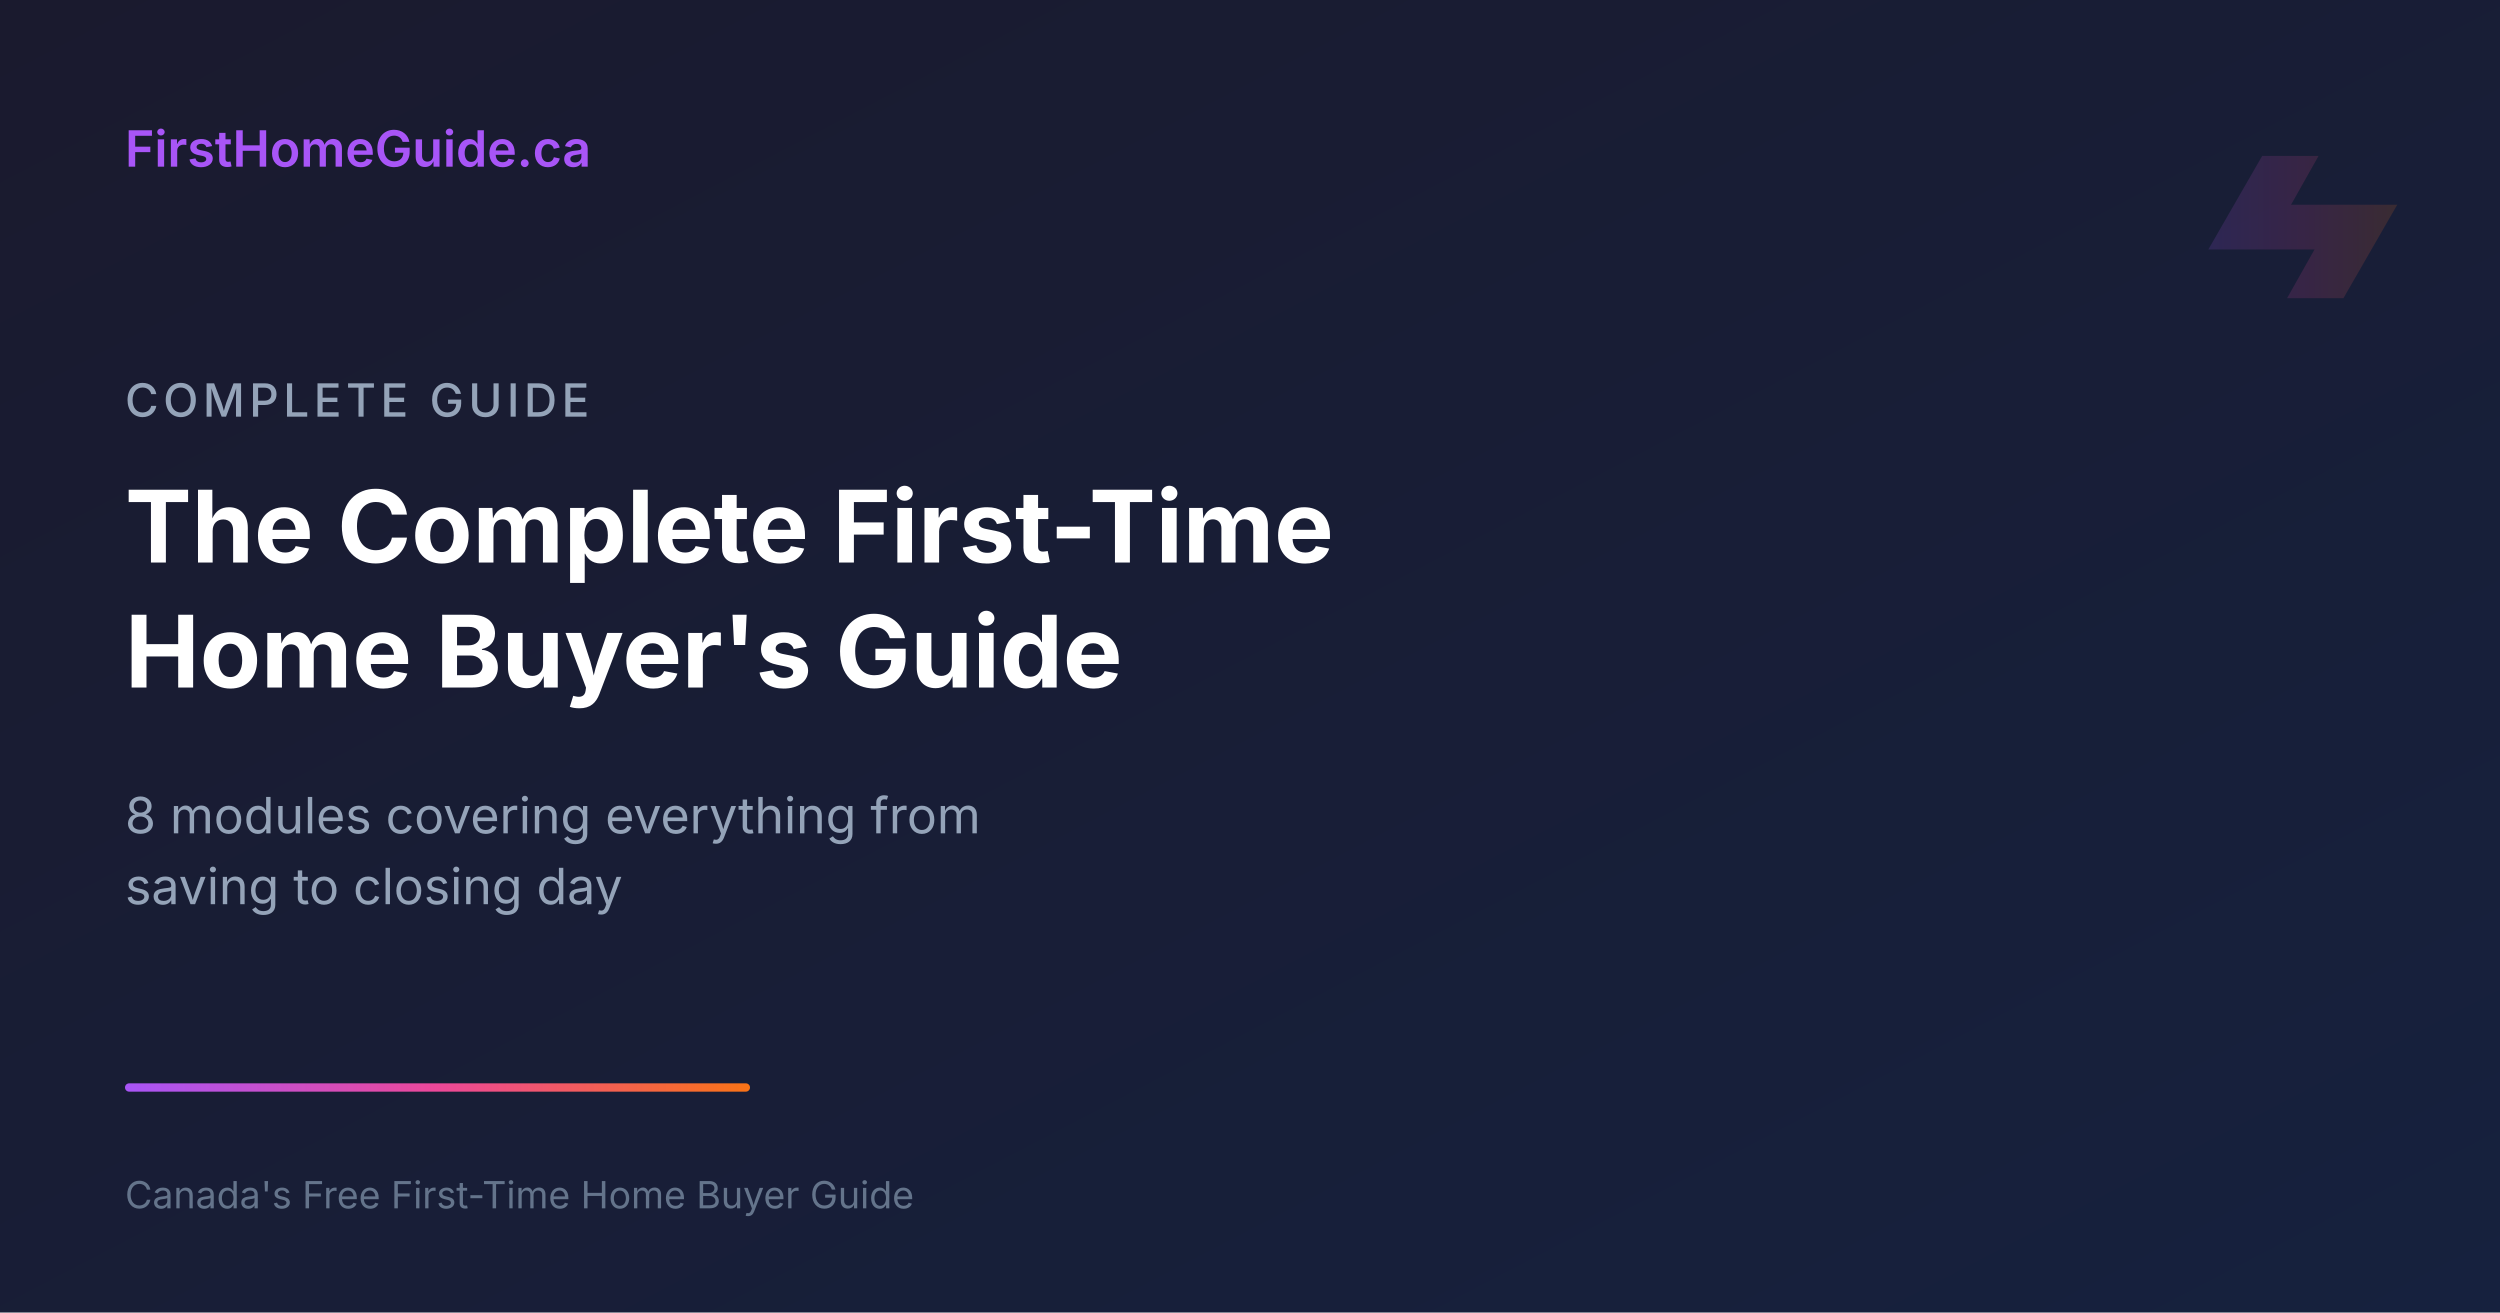
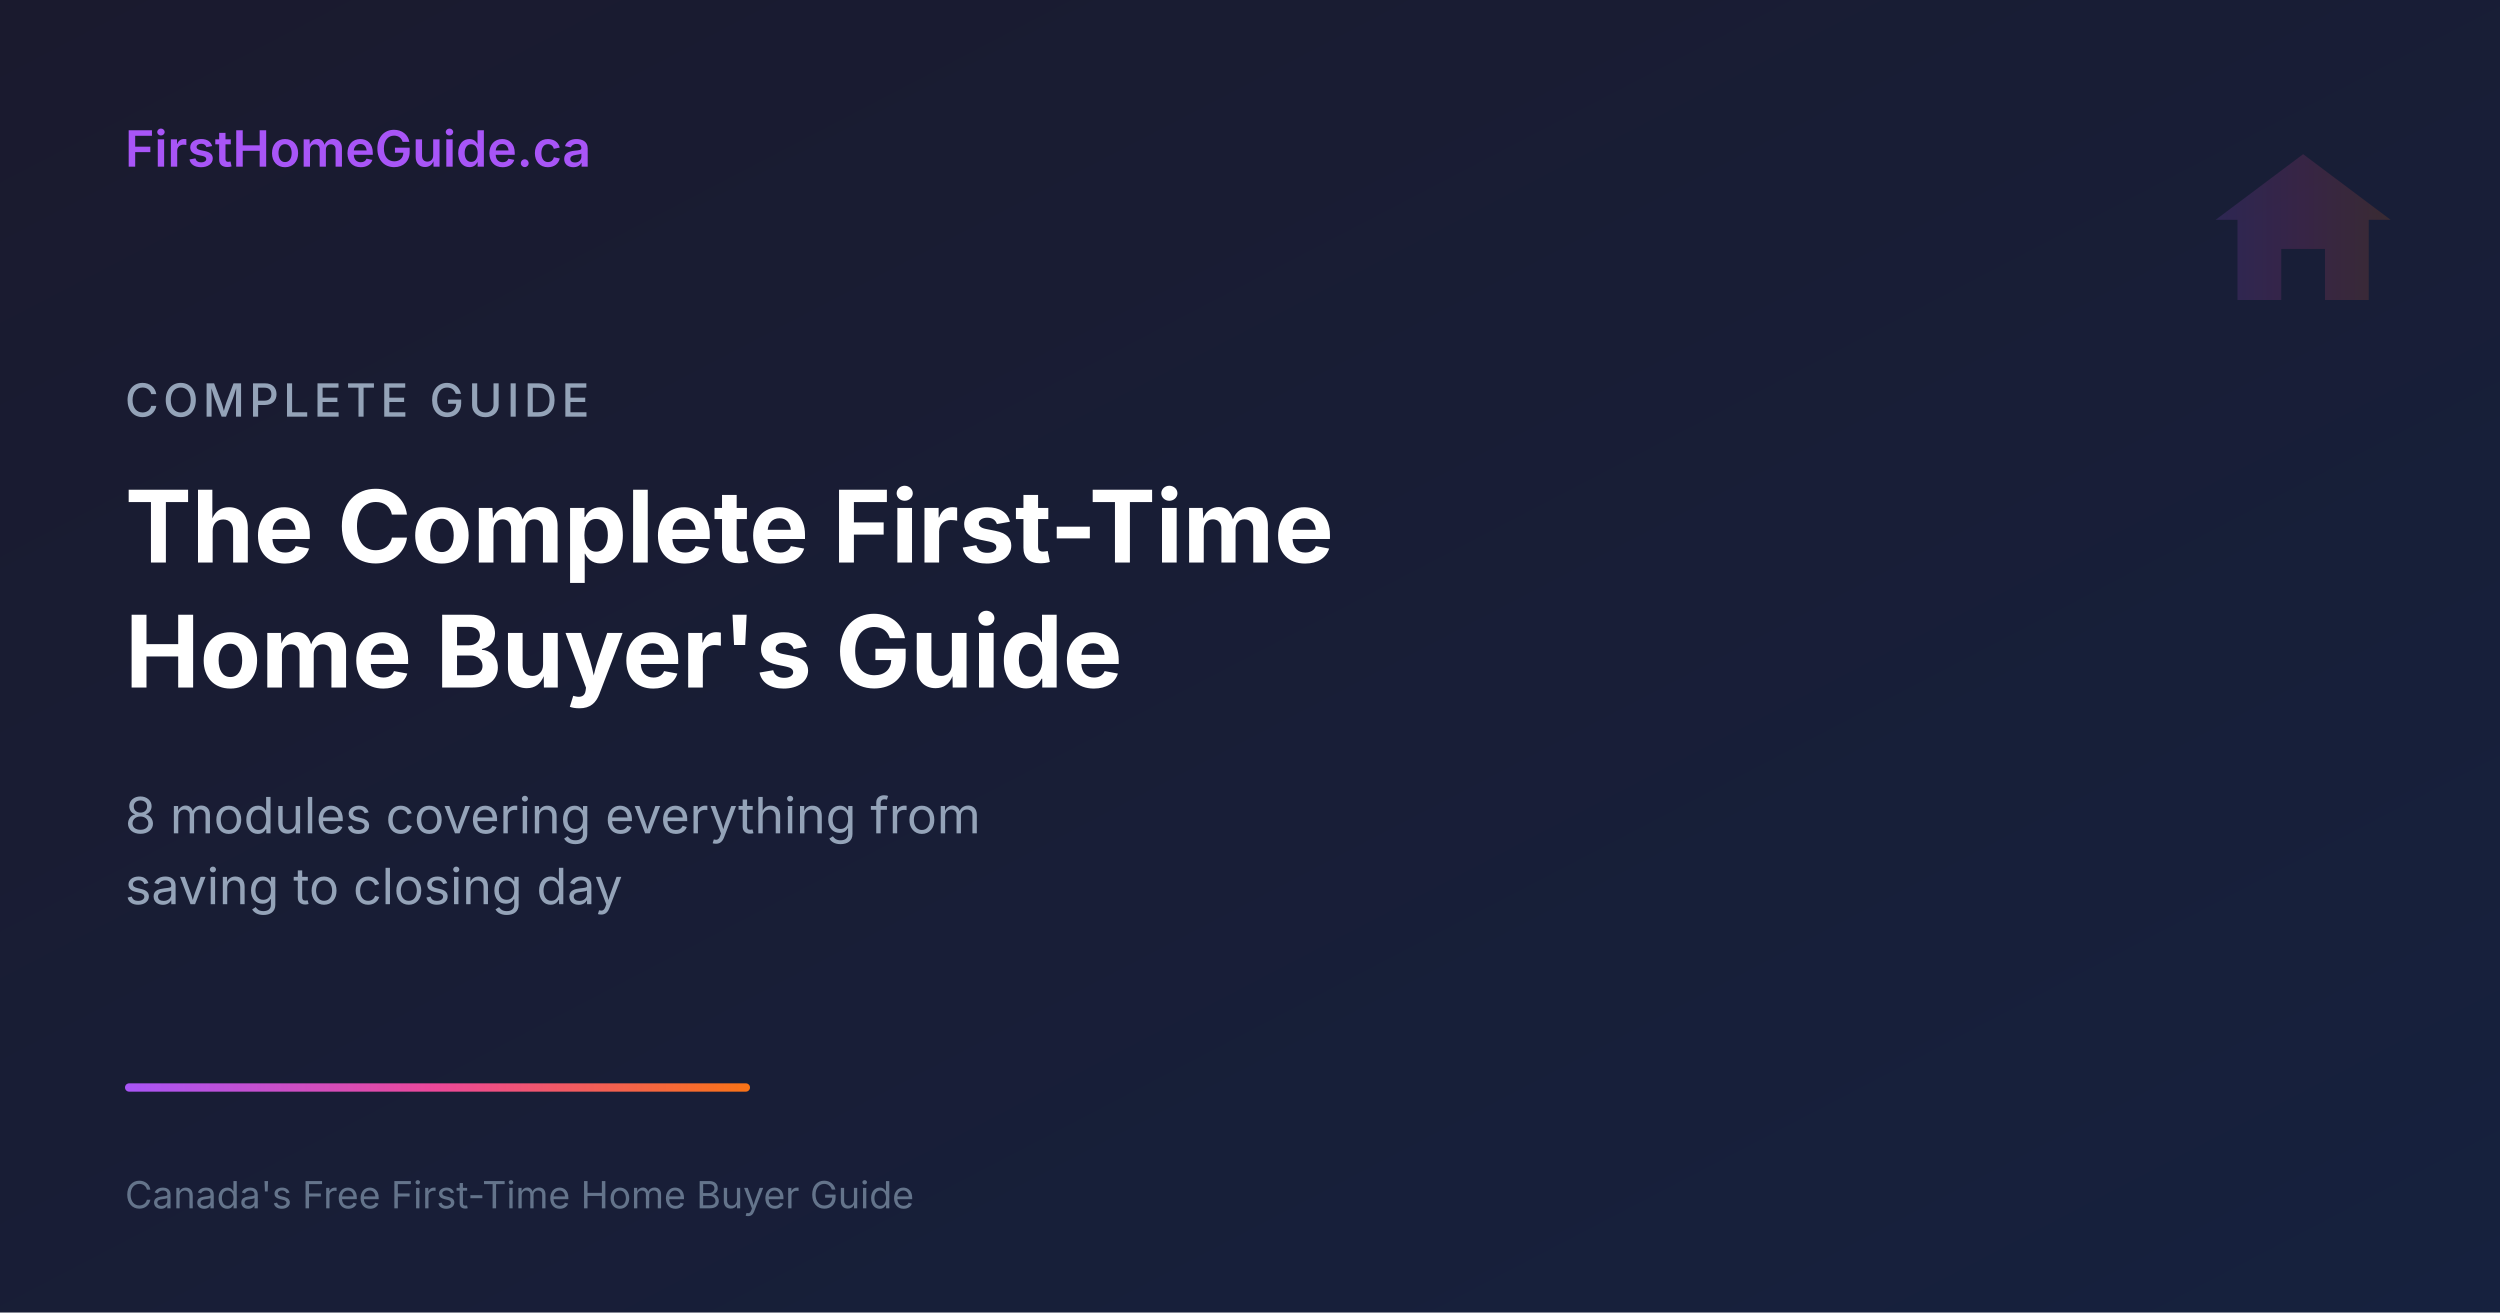
<svg xmlns="http://www.w3.org/2000/svg" width="1200" height="630" viewBox="0 0 1200 630">
  <defs>
    <linearGradient id="bg" x1="0%" y1="0%" x2="100%" y2="100%">
      <stop offset="0%" style="stop-color:#1a1a2e" />
      <stop offset="100%" style="stop-color:#16213e" />
    </linearGradient>
    <linearGradient id="accent" x1="0%" y1="0%" x2="100%" y2="0%">
      <stop offset="0%" style="stop-color:#a855f7" />
      <stop offset="50%" style="stop-color:#ec4899" />
      <stop offset="100%" style="stop-color:#f97316" />
    </linearGradient>
  </defs>
  <rect width="1200" height="630" fill="url(#bg)" />
  <rect x="60" y="520" width="300" height="4" rx="2" fill="url(#accent)" />
  <g transform="translate(1060, 60) scale(3.5)" opacity="0.15">
-     <path d="M15.112 4.246L11.346 10.931H25.909L18.527 23.754H10.797L14.563 17.069H0L7.382 4.246H15.112Z" fill="url(#accent)" />
+     <path d="M13 4 L1 13 H4 V24 H10 V17 H16 V24 H22 V13 H25 Z" fill="url(#accent)" />
  </g>
  <text x="60" y="80" fill="#a855f7" font-family="system-ui, -apple-system, sans-serif" font-size="24" font-weight="600">FirstHomeGuide.ca</text>
  <text x="60" y="200" fill="#94a3b8" font-family="system-ui, -apple-system, sans-serif" font-size="22" font-weight="500" letter-spacing="0.1em">COMPLETE GUIDE</text>
  <text x="60" y="270" fill="#ffffff" font-family="system-ui, -apple-system, sans-serif" font-size="48" font-weight="700">The Complete First-Time</text>
  <text x="60" y="330" fill="#ffffff" font-family="system-ui, -apple-system, sans-serif" font-size="48" font-weight="700">Home Buyer's Guide</text>
  <text x="60" y="400" fill="#94a3b8" font-family="system-ui, -apple-system, sans-serif" font-size="24" font-weight="400">8 modules covering everything from</text>
  <text x="60" y="434" fill="#94a3b8" font-family="system-ui, -apple-system, sans-serif" font-size="24" font-weight="400">saving to closing day</text>
  <text x="60" y="580" fill="#64748b" font-family="system-ui, -apple-system, sans-serif" font-size="18">Canada's Free First-Time Home Buyer Guide</text>
</svg>
